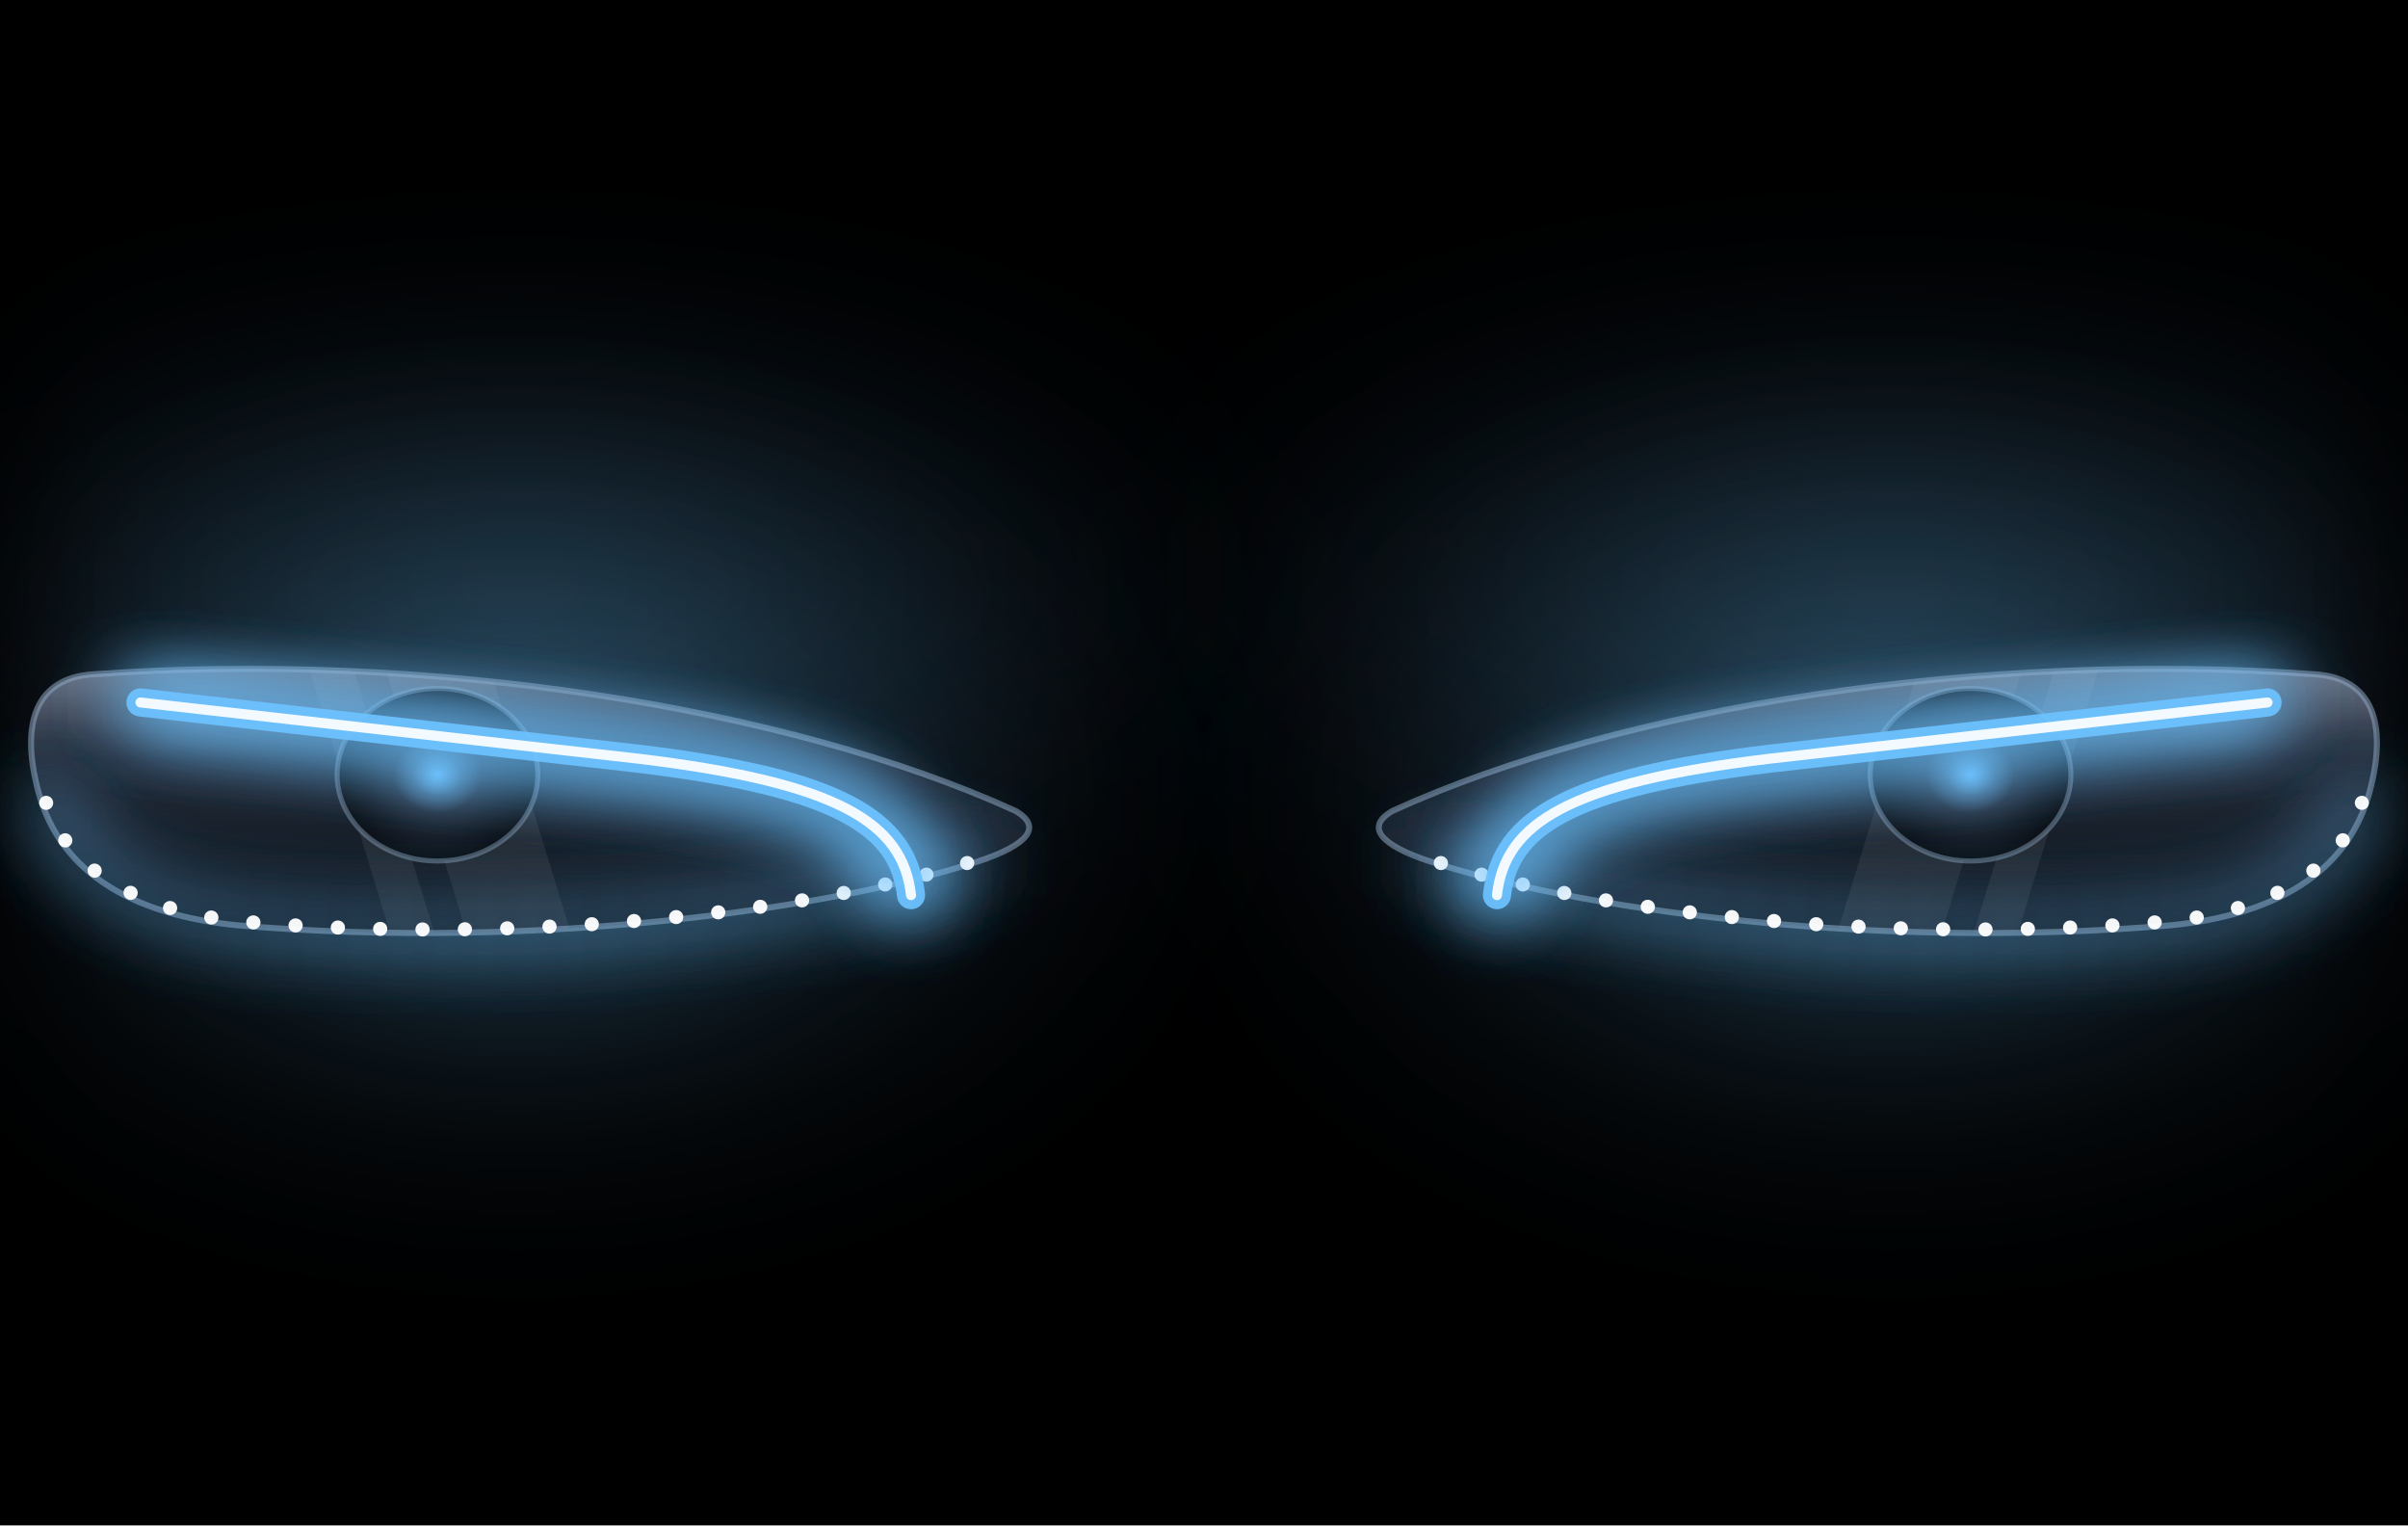
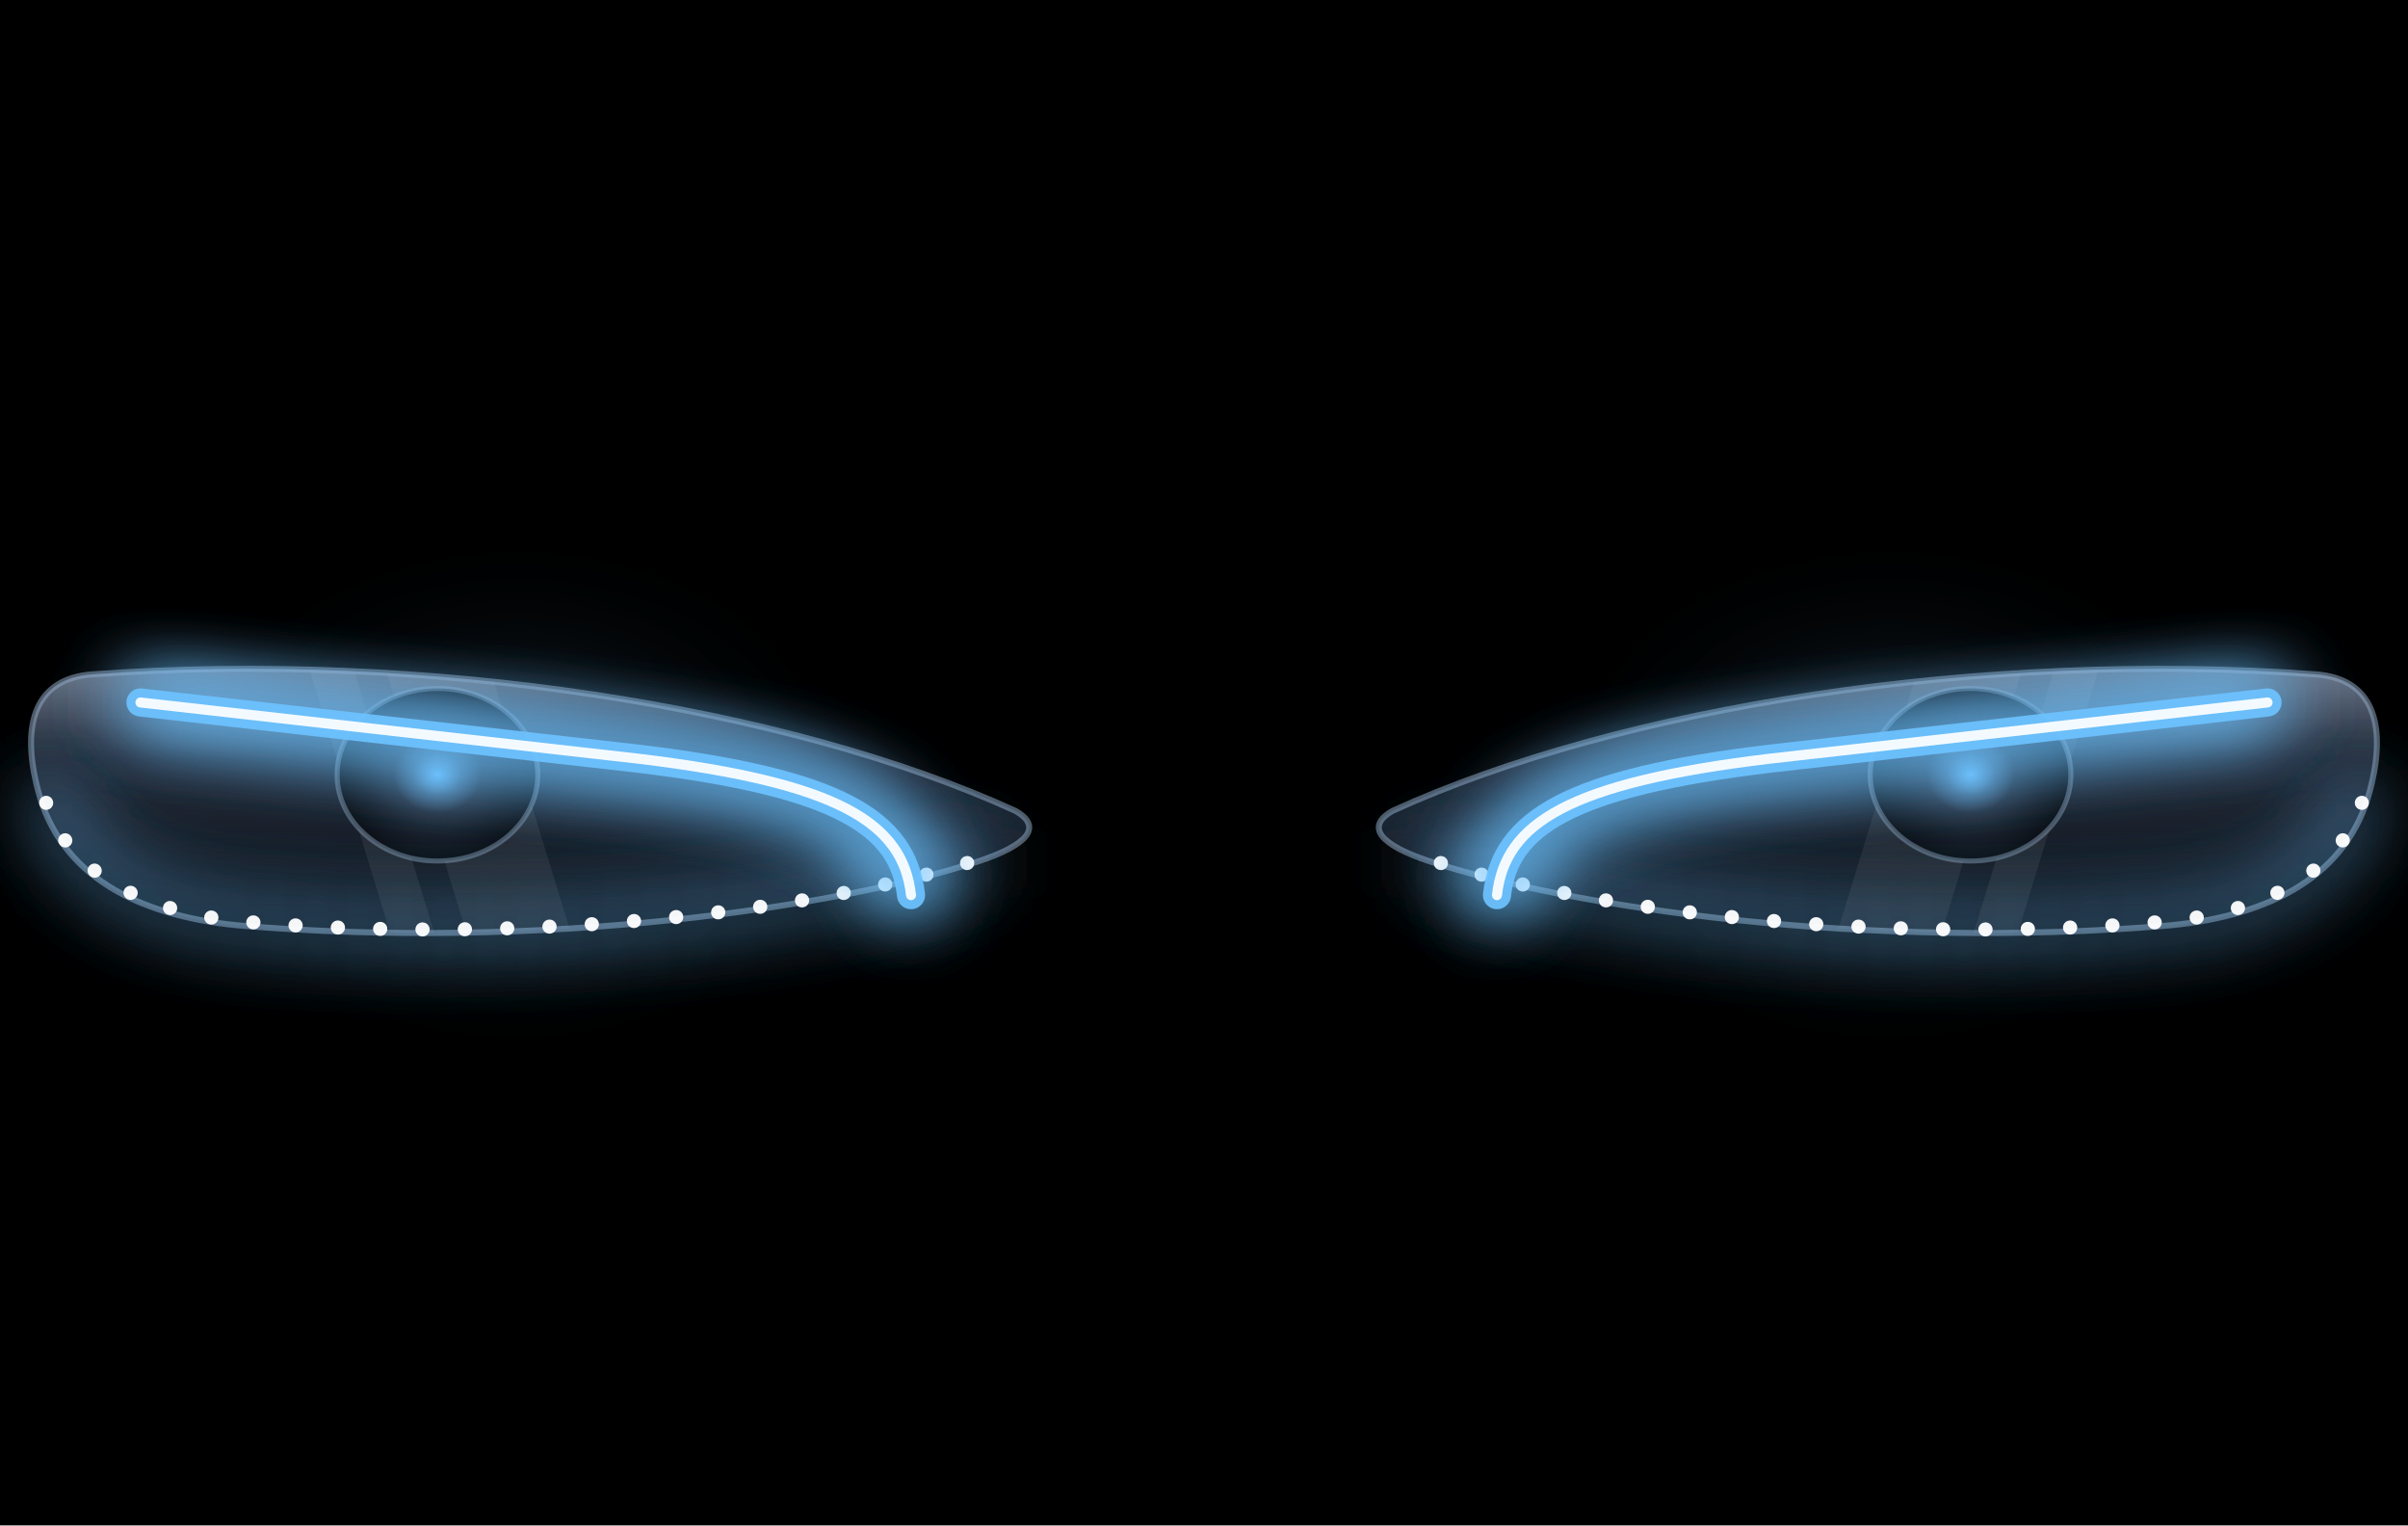
<svg xmlns="http://www.w3.org/2000/svg" viewBox="0 0 1200 760" width="1200" height="760">
  <rect width="1200" height="760" fill="#000" />
  <defs>
    <clipPath id="bodyclip">
      <path d="M 612 404 C 726 352 906 324 1072 336 C 1100 338 1108 360 1099 394 C 1088 436 1050 456 1000 461 C 848 474 700 452 630 429 C 606 421 598 412 612 404 Z" />
    </clipPath>
    <linearGradient id="body" x1="0" y1="0" x2="0" y2="1">
      <stop offset="0" stop-color="#44536b" />
      <stop offset=".25" stop-color="#27303f" />
      <stop offset=".70" stop-color="#151c26" />
      <stop offset="1" stop-color="#090d13" />
    </linearGradient>
    <linearGradient id="sheen" x1="0" y1="0" x2="0" y2="1">
      <stop offset="0" stop-color="#ffffff" stop-opacity=".20" />
      <stop offset=".34" stop-color="#ffffff" stop-opacity="0" />
    </linearGradient>
    <radialGradient id="lens">
      <stop offset="0" stop-color="#3d5068" />
      <stop offset=".70" stop-color="#18202b" />
      <stop offset="1" stop-color="#0b1016" />
    </radialGradient>
    <radialGradient id="bulb">
      <stop offset="0" stop-color="#6cc2ff" stop-opacity=".95" />
      <stop offset=".55" stop-color="#6cc2ff" stop-opacity=".32" />
      <stop offset="1" stop-color="#6cc2ff" stop-opacity="0" />
    </radialGradient>
    <radialGradient id="bloom">
-       <stop offset="0" stop-color="#6cc2ff" stop-opacity=".50" />
-       <stop offset=".45" stop-color="#6cc2ff" stop-opacity=".16" />
-       <stop offset="1" stop-color="#6cc2ff" stop-opacity="0" />
-     </radialGradient>
-     <radialGradient id="haze">
-       <stop offset="0" stop-color="#6cc2ff" stop-opacity=".22" />
+       <stop offset="0" stop-color="#6cc2ff" stop-opacity=".42" />
+       <stop offset=".45" stop-color="#6cc2ff" stop-opacity=".12" />
      <stop offset="1" stop-color="#6cc2ff" stop-opacity="0" />
    </radialGradient>
    <filter id="glow" x="-80%" y="-80%" width="260%" height="260%">
      <feGaussianBlur stdDeviation="18" result="b" />
      <feMerge>
        <feMergeNode in="b" />
        <feMergeNode in="b" />
        <feMergeNode in="b" />
      </feMerge>
    </filter>
    <filter id="soft" x="-60%" y="-60%" width="220%" height="220%">
-       <feGaussianBlur stdDeviation="55" />
+       <feGaussianBlur stdDeviation="30" />
    </filter>
  </defs>
  <g transform="translate(82,0)">
-     <ellipse cx="860" cy="396" rx="330" ry="190" fill="url(#bloom)" filter="url(#soft)" />
-     <ellipse cx="860" cy="292" rx="379" ry="133" fill="url(#haze)" filter="url(#soft)" />
+     <ellipse cx="860" cy="396" rx="140" ry="90" fill="url(#bloom)" filter="url(#soft)" />
    <path d="M 612 404 C 726 352 906 324 1072 336 C 1100 338 1108 360 1099 394 C 1088 436 1050 456 1000 461 C 848 474 700 452 630 429 C 606 421 598 412 612 404 Z" fill="url(#body)" />
    <path d="M 612 404 C 726 352 906 324 1072 336 C 1100 338 1108 360 1099 394 C 1088 436 1050 456 1000 461 C 848 474 700 452 630 429 C 606 421 598 412 612 404 Z" fill="url(#sheen)" />
    <g clip-path="url(#bodyclip)">
      <path d="M 884 300 L 936 300 L 876 496 L 824 496 ZM 952 300 L 974 300 L 914 496 L 892 496 Z" fill="#ffffff" opacity=".07" />
    </g>
    <path d="M 612 404 C 726 352 906 324 1072 336 C 1100 338 1108 360 1099 394 C 1088 436 1050 456 1000 461 C 848 474 700 452 630 429 C 606 421 598 412 612 404 Z" fill="none" stroke="#8ea4bd" stroke-width="3" opacity=".55" />
    <ellipse cx="900" cy="386" rx="50" ry="43" fill="url(#lens)" />
    <ellipse cx="900" cy="386" rx="50" ry="43" fill="none" stroke="#8ea4bd" stroke-width="2.5" opacity=".45" />
    <ellipse cx="900" cy="386" rx="22" ry="19" fill="url(#bulb)" />
    <g filter="url(#glow)" fill="none" stroke="#6cc2ff" stroke-width="10" stroke-linecap="round" stroke-dasharray="0.1 21">
      <path d="M 636 430 C 706 452 850 472 999 459 C 1048 454 1084 434 1095 400" />
    </g>
    <g fill="none" stroke="#ffffff" stroke-width="7" opacity=".95" stroke-linecap="round" stroke-dasharray="0.1 21">
      <path d="M 636 430 C 706 452 850 472 999 459 C 1048 454 1084 434 1095 400" />
    </g>
    <g filter="url(#glow)" fill="none" stroke="#6cc2ff" stroke-width="14" stroke-linecap="round" stroke-linejoin="round">
      <path d="M1048 350 L800 378 C 700 390 668 410 664 446" />
    </g>
    <g fill="none" stroke="#6cc2ff" stroke-width="14" opacity=".92" stroke-linecap="round" stroke-linejoin="round">
      <path d="M1048 350 L800 378 C 700 390 668 410 664 446" />
    </g>
    <g fill="none" stroke="#ffffff" stroke-width="5.0" opacity=".92" stroke-linecap="round" stroke-linejoin="round">
      <path d="M1048 350 L800 378 C 700 390 668 410 664 446" />
    </g>
  </g>
  <g transform="translate(1200,0) scale(-1,1)">
    <g transform="translate(82,0)">
-       <ellipse cx="860" cy="396" rx="330" ry="190" fill="url(#bloom)" filter="url(#soft)" />
-       <ellipse cx="860" cy="292" rx="379" ry="133" fill="url(#haze)" filter="url(#soft)" />
+       <ellipse cx="860" cy="396" rx="140" ry="90" fill="url(#bloom)" filter="url(#soft)" />
      <path d="M 612 404 C 726 352 906 324 1072 336 C 1100 338 1108 360 1099 394 C 1088 436 1050 456 1000 461 C 848 474 700 452 630 429 C 606 421 598 412 612 404 Z" fill="url(#body)" />
      <path d="M 612 404 C 726 352 906 324 1072 336 C 1100 338 1108 360 1099 394 C 1088 436 1050 456 1000 461 C 848 474 700 452 630 429 C 606 421 598 412 612 404 Z" fill="url(#sheen)" />
      <g clip-path="url(#bodyclip)">
        <path d="M 884 300 L 936 300 L 876 496 L 824 496 ZM 952 300 L 974 300 L 914 496 L 892 496 Z" fill="#ffffff" opacity=".07" />
      </g>
      <path d="M 612 404 C 726 352 906 324 1072 336 C 1100 338 1108 360 1099 394 C 1088 436 1050 456 1000 461 C 848 474 700 452 630 429 C 606 421 598 412 612 404 Z" fill="none" stroke="#8ea4bd" stroke-width="3" opacity=".55" />
      <ellipse cx="900" cy="386" rx="50" ry="43" fill="url(#lens)" />
      <ellipse cx="900" cy="386" rx="50" ry="43" fill="none" stroke="#8ea4bd" stroke-width="2.5" opacity=".45" />
      <ellipse cx="900" cy="386" rx="22" ry="19" fill="url(#bulb)" />
      <g filter="url(#glow)" fill="none" stroke="#6cc2ff" stroke-width="10" stroke-linecap="round" stroke-dasharray="0.1 21">
        <path d="M 636 430 C 706 452 850 472 999 459 C 1048 454 1084 434 1095 400" />
      </g>
      <g fill="none" stroke="#ffffff" stroke-width="7" opacity=".95" stroke-linecap="round" stroke-dasharray="0.1 21">
        <path d="M 636 430 C 706 452 850 472 999 459 C 1048 454 1084 434 1095 400" />
      </g>
      <g filter="url(#glow)" fill="none" stroke="#6cc2ff" stroke-width="14" stroke-linecap="round" stroke-linejoin="round">
        <path d="M1048 350 L800 378 C 700 390 668 410 664 446" />
      </g>
      <g fill="none" stroke="#6cc2ff" stroke-width="14" opacity=".92" stroke-linecap="round" stroke-linejoin="round">
        <path d="M1048 350 L800 378 C 700 390 668 410 664 446" />
      </g>
      <g fill="none" stroke="#ffffff" stroke-width="5.0" opacity=".92" stroke-linecap="round" stroke-linejoin="round">
        <path d="M1048 350 L800 378 C 700 390 668 410 664 446" />
      </g>
    </g>
  </g>
</svg>
